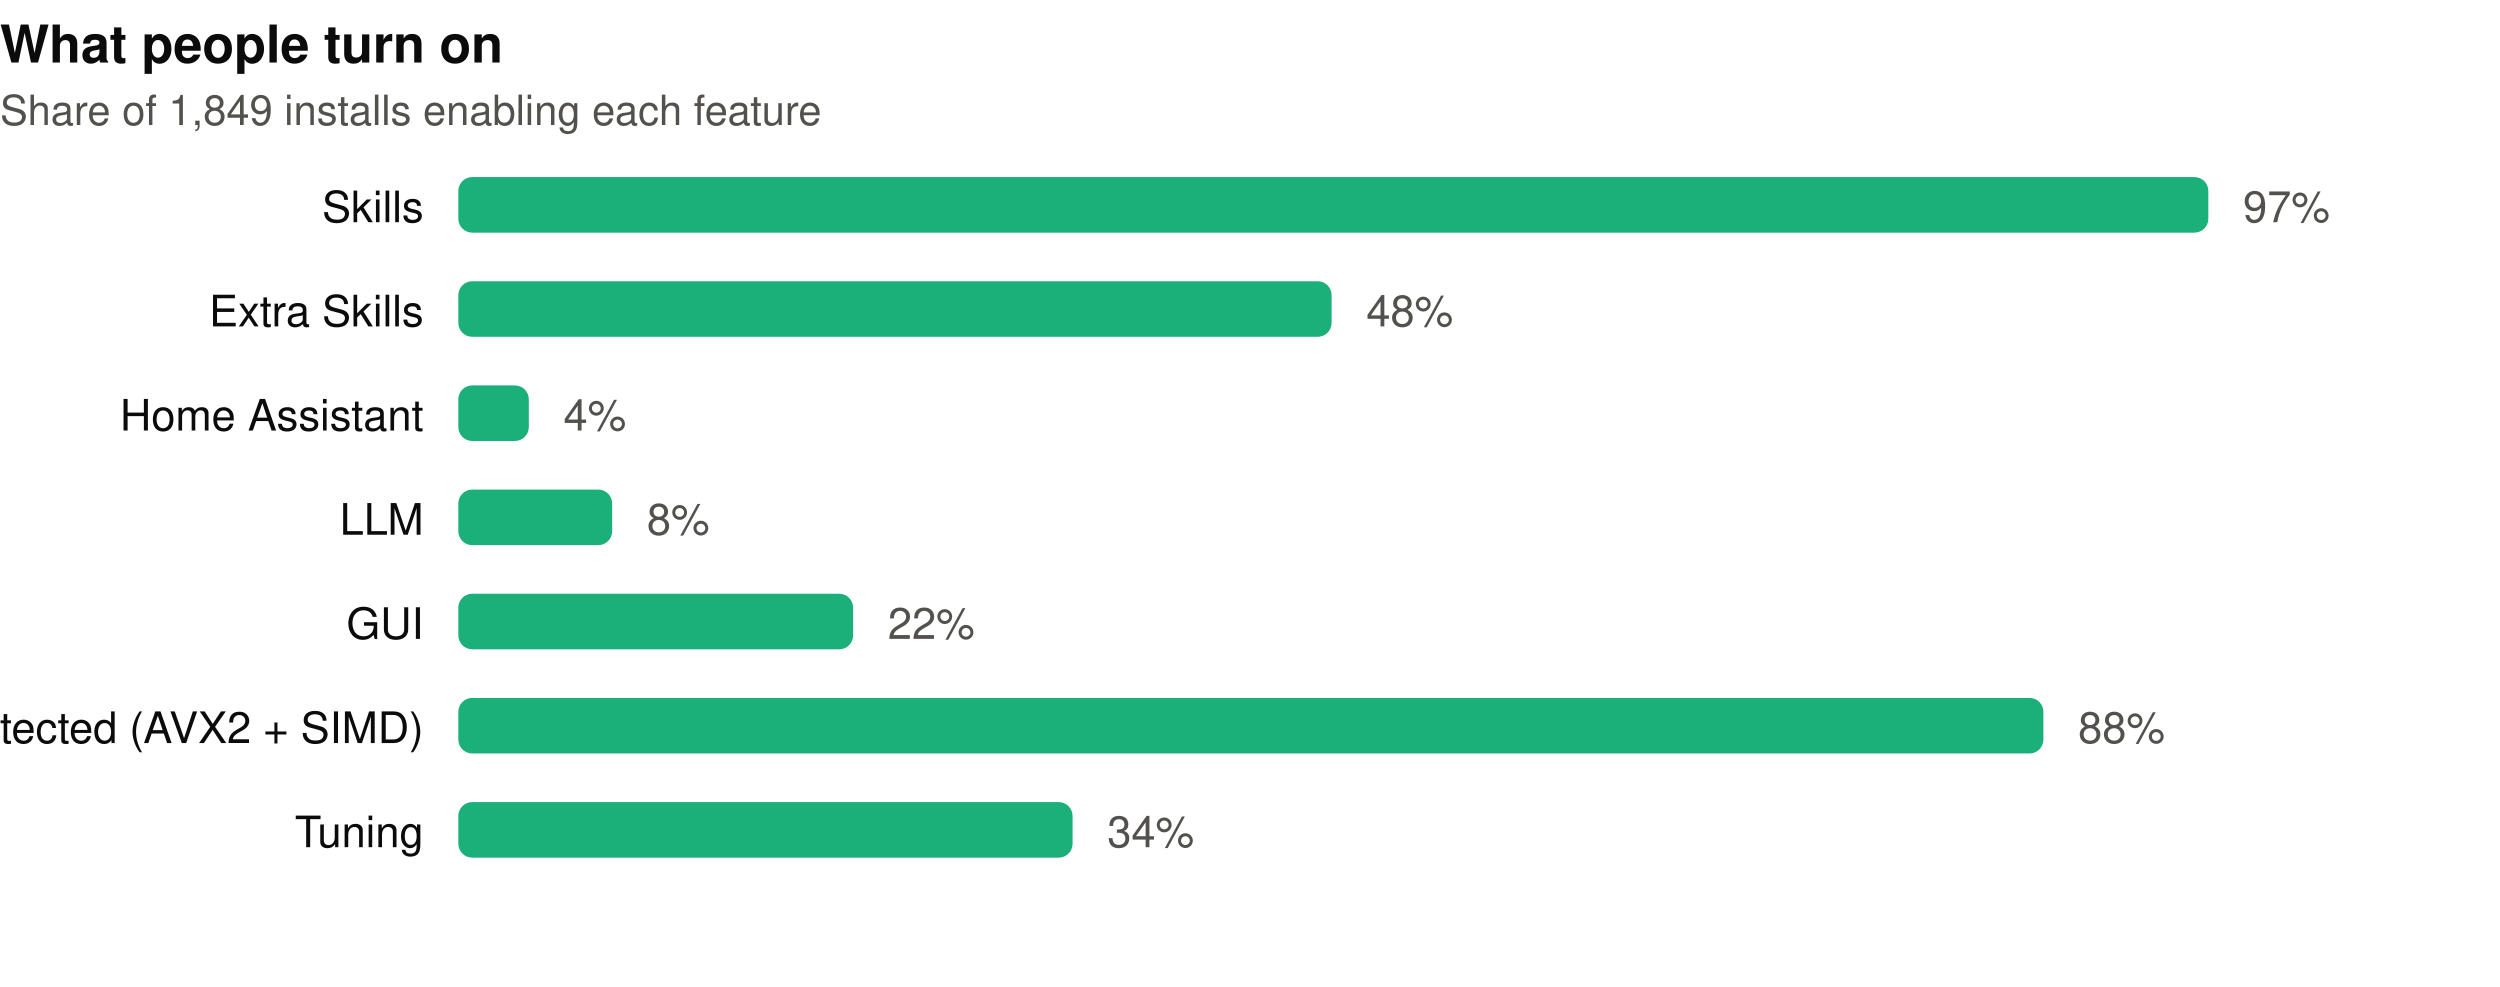
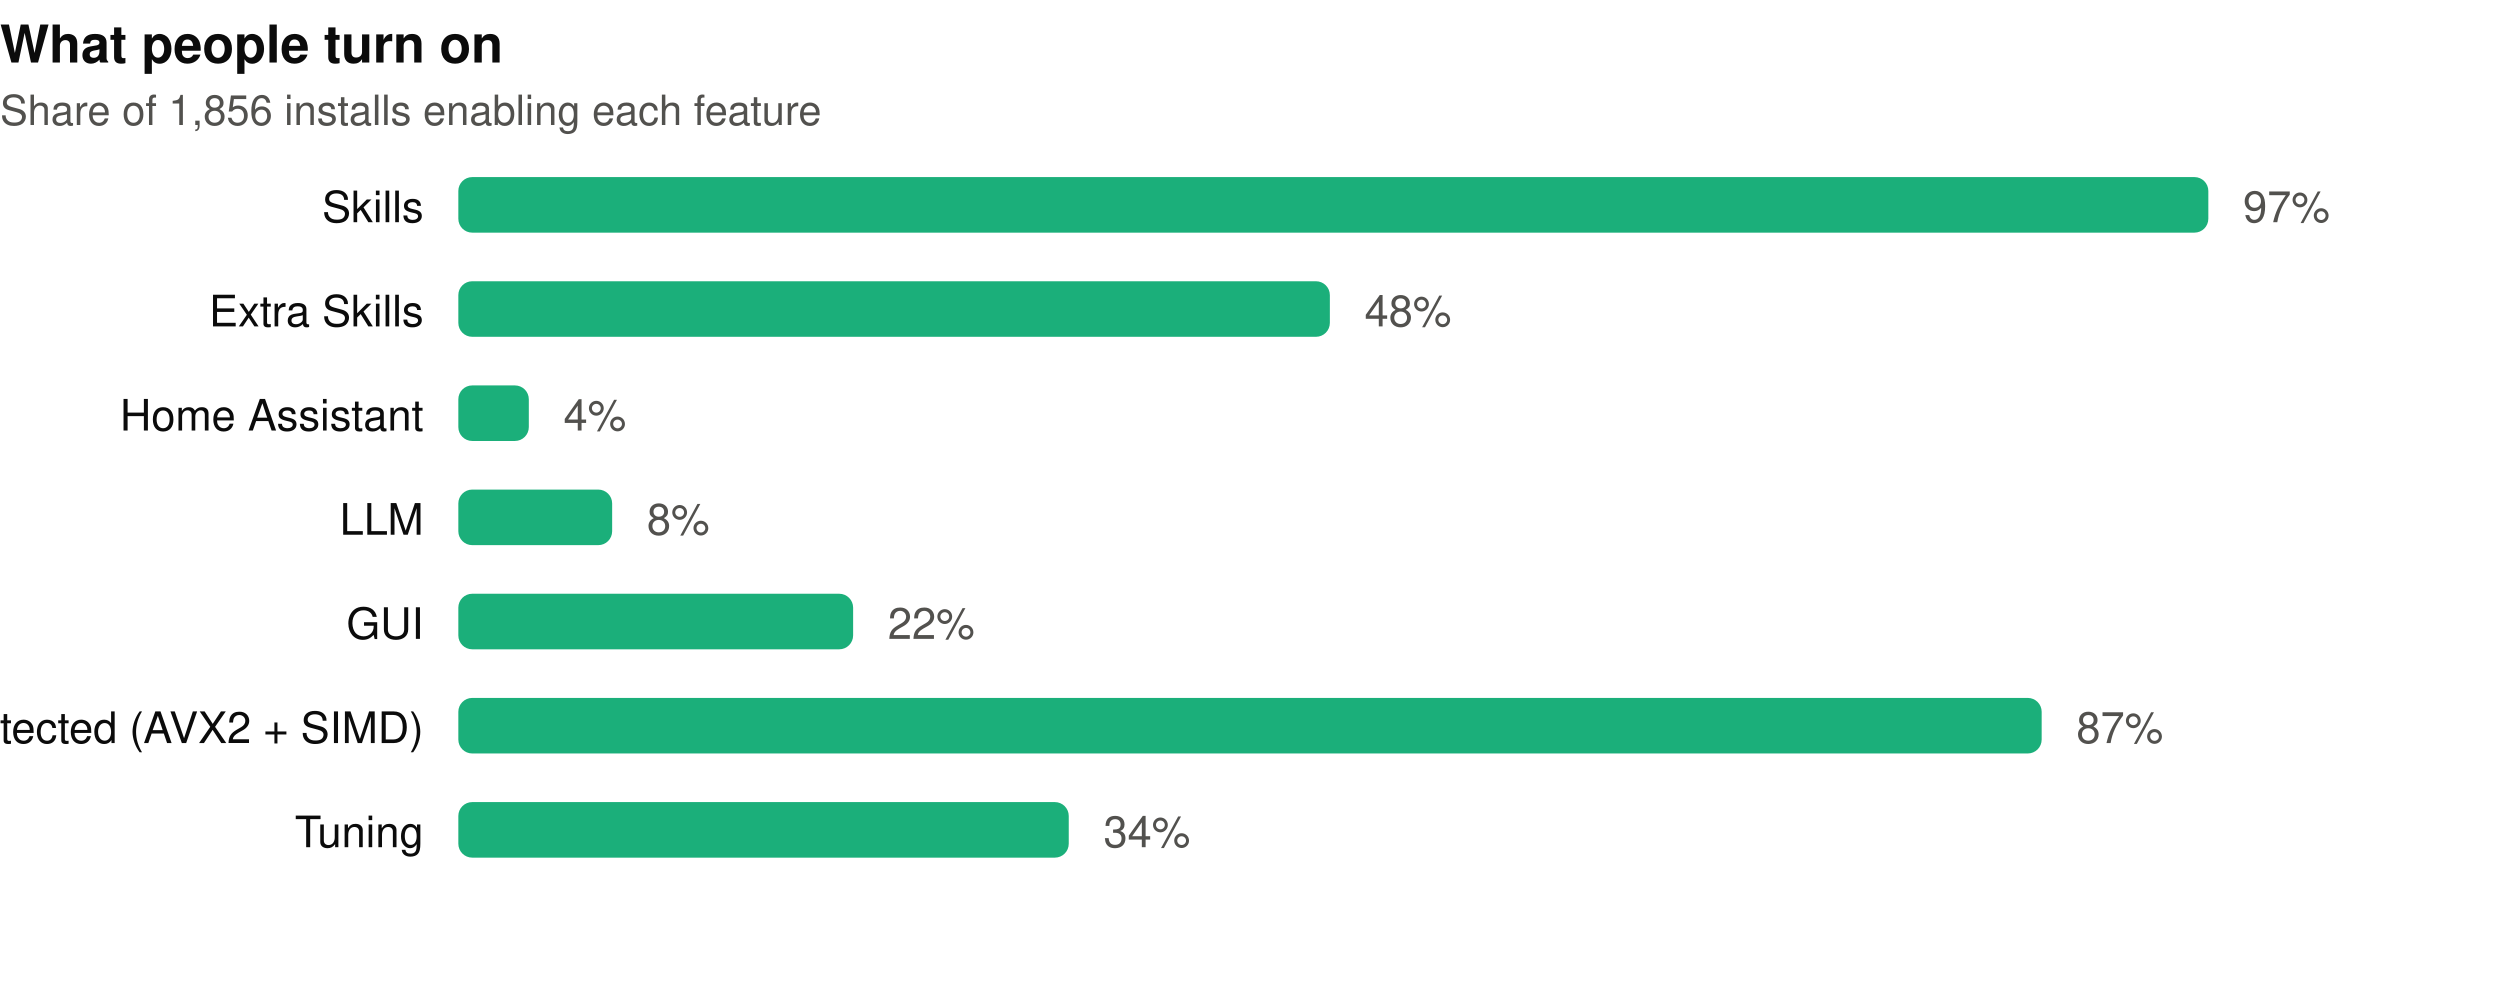
- <svg xmlns="http://www.w3.org/2000/svg" width="720" height="284" viewBox="0 0 720 284" role="img" aria-label="What people turn on. Share of 1,849 installs enabling each feature">
+ <svg xmlns="http://www.w3.org/2000/svg" width="720" height="284" viewBox="0 0 720 284" role="img" aria-label="What people turn on. Share of 1,856 installs enabling each feature">
  <text x="0" y="18" font-family="ui-sans-serif,-apple-system,BlinkMacSystemFont,'Segoe UI',Helvetica,Arial,sans-serif" font-size="15" font-weight="600" fill="#0b0b0b">What people turn on</text>
-   <text x="0" y="36" font-family="ui-sans-serif,-apple-system,BlinkMacSystemFont,'Segoe UI',Helvetica,Arial,sans-serif" font-size="12" fill="#52514e">Share of 1,849 installs enabling each feature</text>
+   <text x="0" y="36" font-family="ui-sans-serif,-apple-system,BlinkMacSystemFont,'Segoe UI',Helvetica,Arial,sans-serif" font-size="12" fill="#52514e">Share of 1,856 installs enabling each feature</text>
  <text x="122" y="64.0" text-anchor="end" font-family="ui-sans-serif,-apple-system,BlinkMacSystemFont,'Segoe UI',Helvetica,Arial,sans-serif" font-size="12.5" fill="#0b0b0b">Skills</text>
  <rect x="132" y="51.0" width="504.0" height="16" rx="4" fill="#1baf7a" />
  <text x="646.0" y="64.0" font-family="ui-sans-serif,-apple-system,BlinkMacSystemFont,'Segoe UI',Helvetica,Arial,sans-serif" font-size="12.5" fill="#52514e">97%</text>
  <text x="122" y="94.0" text-anchor="end" font-family="ui-sans-serif,-apple-system,BlinkMacSystemFont,'Segoe UI',Helvetica,Arial,sans-serif" font-size="12.5" fill="#0b0b0b">Extra Skills</text>
-   <rect x="132" y="81.0" width="251.5" height="16" rx="4" fill="#1baf7a" />
-   <text x="393.5" y="94.0" font-family="ui-sans-serif,-apple-system,BlinkMacSystemFont,'Segoe UI',Helvetica,Arial,sans-serif" font-size="12.5" fill="#52514e">48%</text>
+   <rect x="132" y="81.0" width="251.0" height="16" rx="4" fill="#1baf7a" />
+   <text x="393.0" y="94.0" font-family="ui-sans-serif,-apple-system,BlinkMacSystemFont,'Segoe UI',Helvetica,Arial,sans-serif" font-size="12.5" fill="#52514e">48%</text>
  <text x="122" y="124.0" text-anchor="end" font-family="ui-sans-serif,-apple-system,BlinkMacSystemFont,'Segoe UI',Helvetica,Arial,sans-serif" font-size="12.5" fill="#0b0b0b">Home Assistant</text>
  <rect x="132" y="111.0" width="20.3" height="16" rx="4" fill="#1baf7a" />
  <text x="162.3" y="124.0" font-family="ui-sans-serif,-apple-system,BlinkMacSystemFont,'Segoe UI',Helvetica,Arial,sans-serif" font-size="12.5" fill="#52514e">4%</text>
  <text x="122" y="154.0" text-anchor="end" font-family="ui-sans-serif,-apple-system,BlinkMacSystemFont,'Segoe UI',Helvetica,Arial,sans-serif" font-size="12.5" fill="#0b0b0b">LLM</text>
  <rect x="132" y="141.0" width="44.3" height="16" rx="4" fill="#1baf7a" />
  <text x="186.3" y="154.0" font-family="ui-sans-serif,-apple-system,BlinkMacSystemFont,'Segoe UI',Helvetica,Arial,sans-serif" font-size="12.5" fill="#52514e">8%</text>
  <text x="122" y="184.0" text-anchor="end" font-family="ui-sans-serif,-apple-system,BlinkMacSystemFont,'Segoe UI',Helvetica,Arial,sans-serif" font-size="12.5" fill="#0b0b0b">GUI</text>
  <rect x="132" y="171.0" width="113.7" height="16" rx="4" fill="#1baf7a" />
  <text x="255.7" y="184.0" font-family="ui-sans-serif,-apple-system,BlinkMacSystemFont,'Segoe UI',Helvetica,Arial,sans-serif" font-size="12.5" fill="#52514e">22%</text>
  <text x="122" y="214.0" text-anchor="end" font-family="ui-sans-serif,-apple-system,BlinkMacSystemFont,'Segoe UI',Helvetica,Arial,sans-serif" font-size="12.5" fill="#0b0b0b">CPU capability detected (AVX2 + SIMD)</text>
-   <rect x="132" y="201.0" width="456.5" height="16" rx="4" fill="#1baf7a" />
-   <text x="598.5" y="214.0" font-family="ui-sans-serif,-apple-system,BlinkMacSystemFont,'Segoe UI',Helvetica,Arial,sans-serif" font-size="12.5" fill="#52514e">88%</text>
+   <rect x="132" y="201.0" width="456.0" height="16" rx="4" fill="#1baf7a" />
+   <text x="598.0" y="214.0" font-family="ui-sans-serif,-apple-system,BlinkMacSystemFont,'Segoe UI',Helvetica,Arial,sans-serif" font-size="12.5" fill="#52514e">87%</text>
  <text x="122" y="244.0" text-anchor="end" font-family="ui-sans-serif,-apple-system,BlinkMacSystemFont,'Segoe UI',Helvetica,Arial,sans-serif" font-size="12.5" fill="#0b0b0b">Tuning</text>
-   <rect x="132" y="231.0" width="176.9" height="16" rx="4" fill="#1baf7a" />
-   <text x="318.9" y="244.0" font-family="ui-sans-serif,-apple-system,BlinkMacSystemFont,'Segoe UI',Helvetica,Arial,sans-serif" font-size="12.5" fill="#52514e">34%</text>
+   <rect x="132" y="231.0" width="175.8" height="16" rx="4" fill="#1baf7a" />
+   <text x="317.8" y="244.0" font-family="ui-sans-serif,-apple-system,BlinkMacSystemFont,'Segoe UI',Helvetica,Arial,sans-serif" font-size="12.5" fill="#52514e">34%</text>
</svg>
